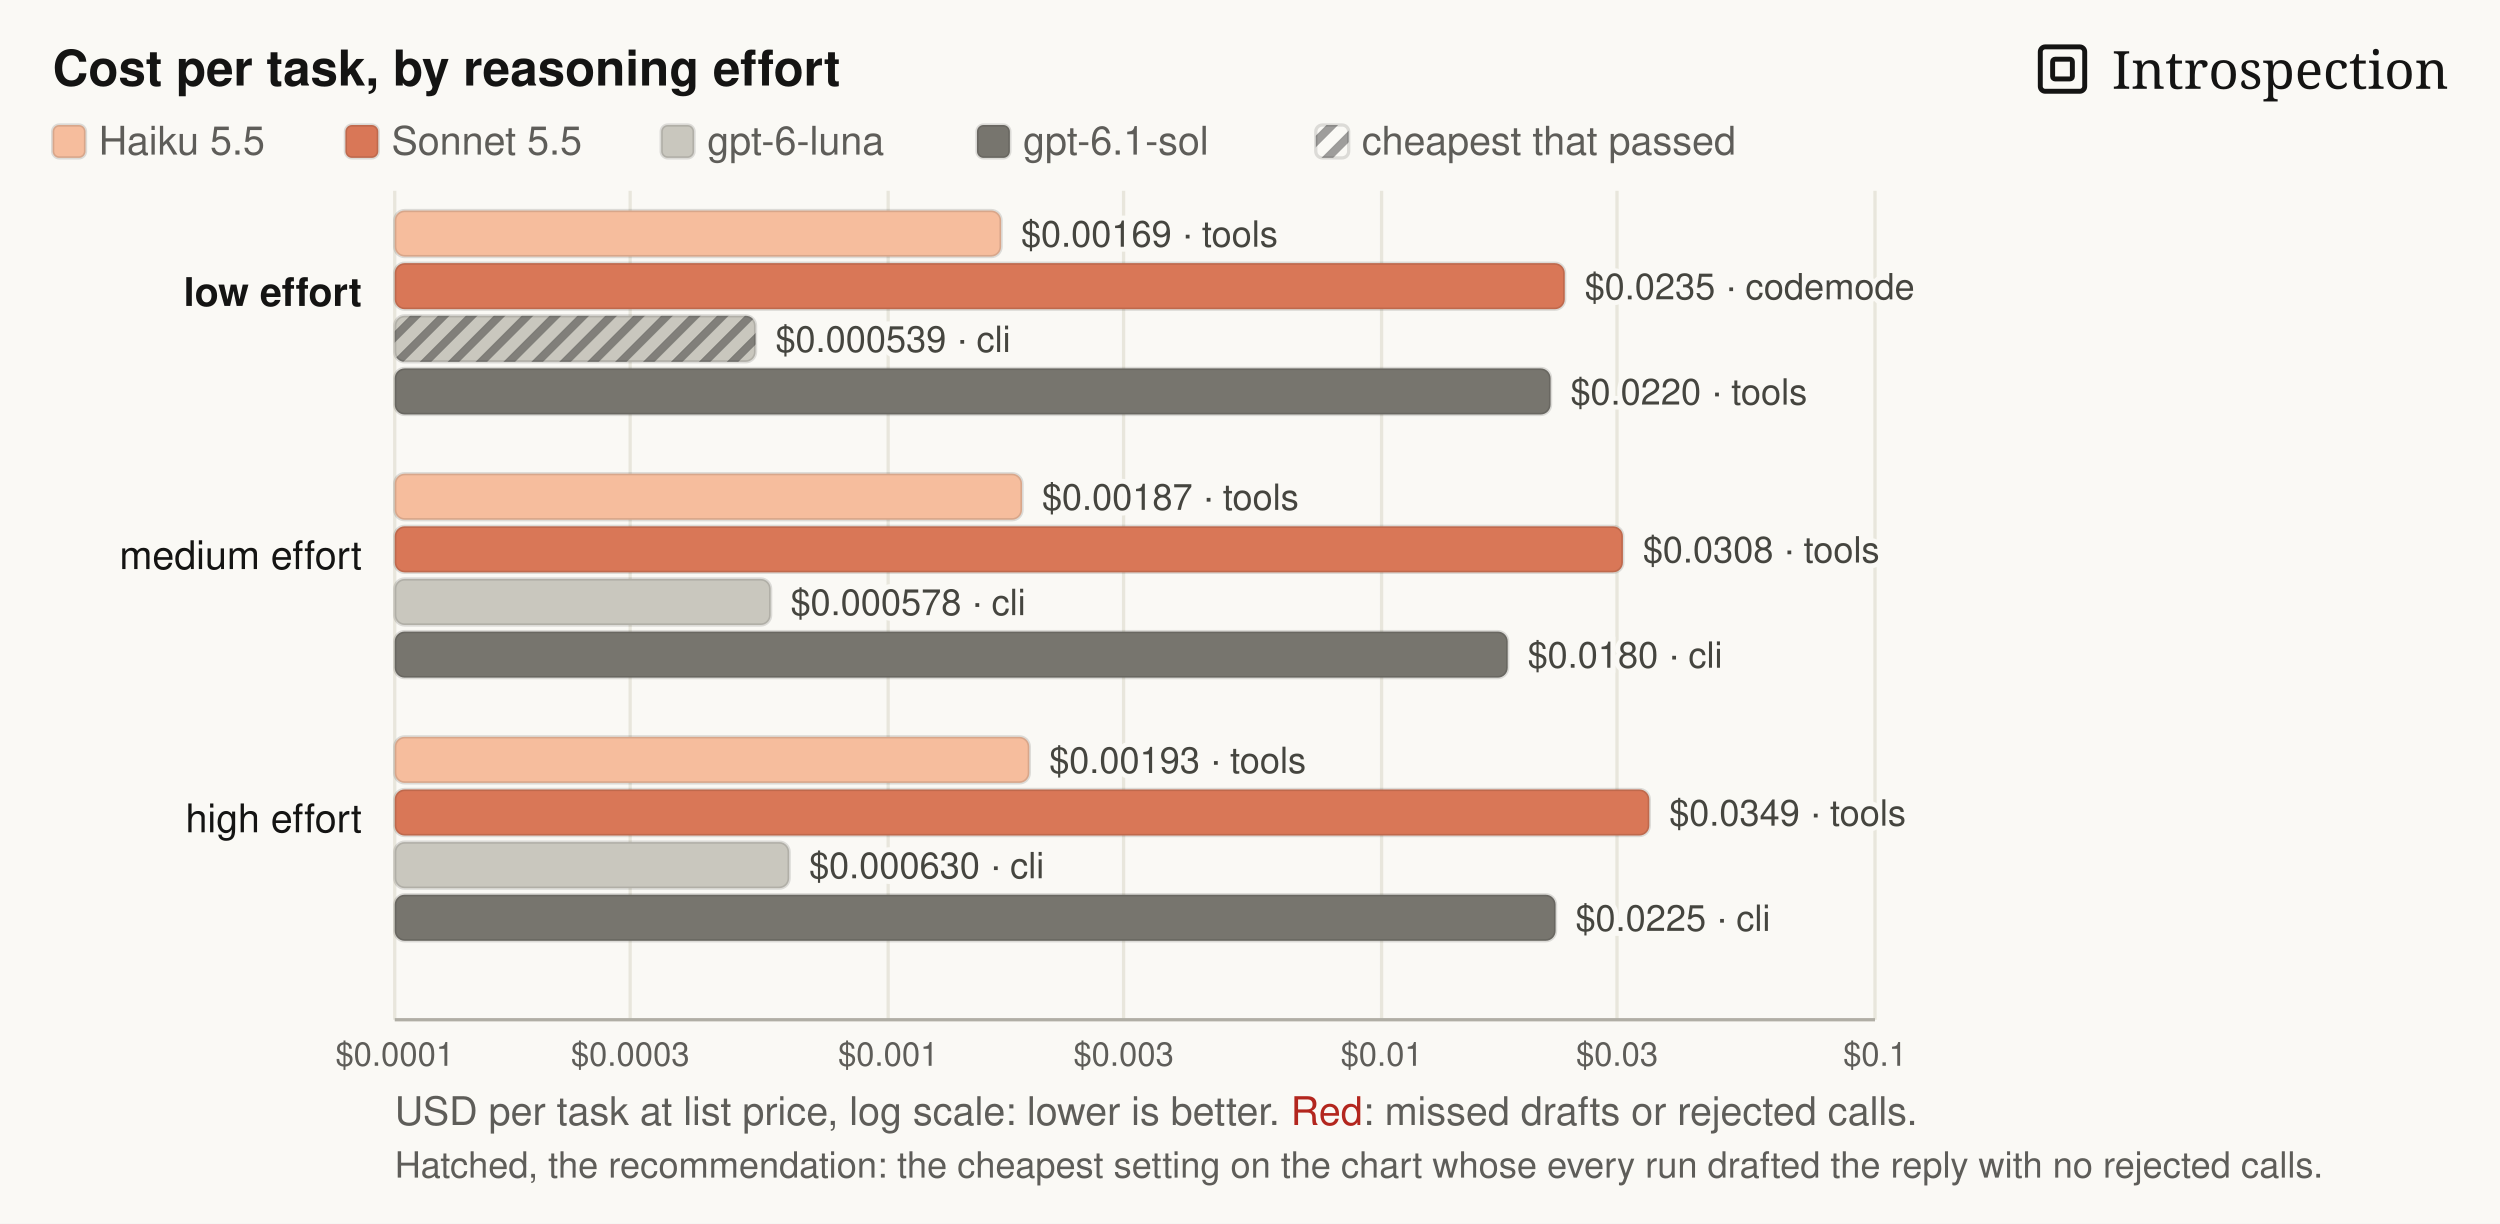
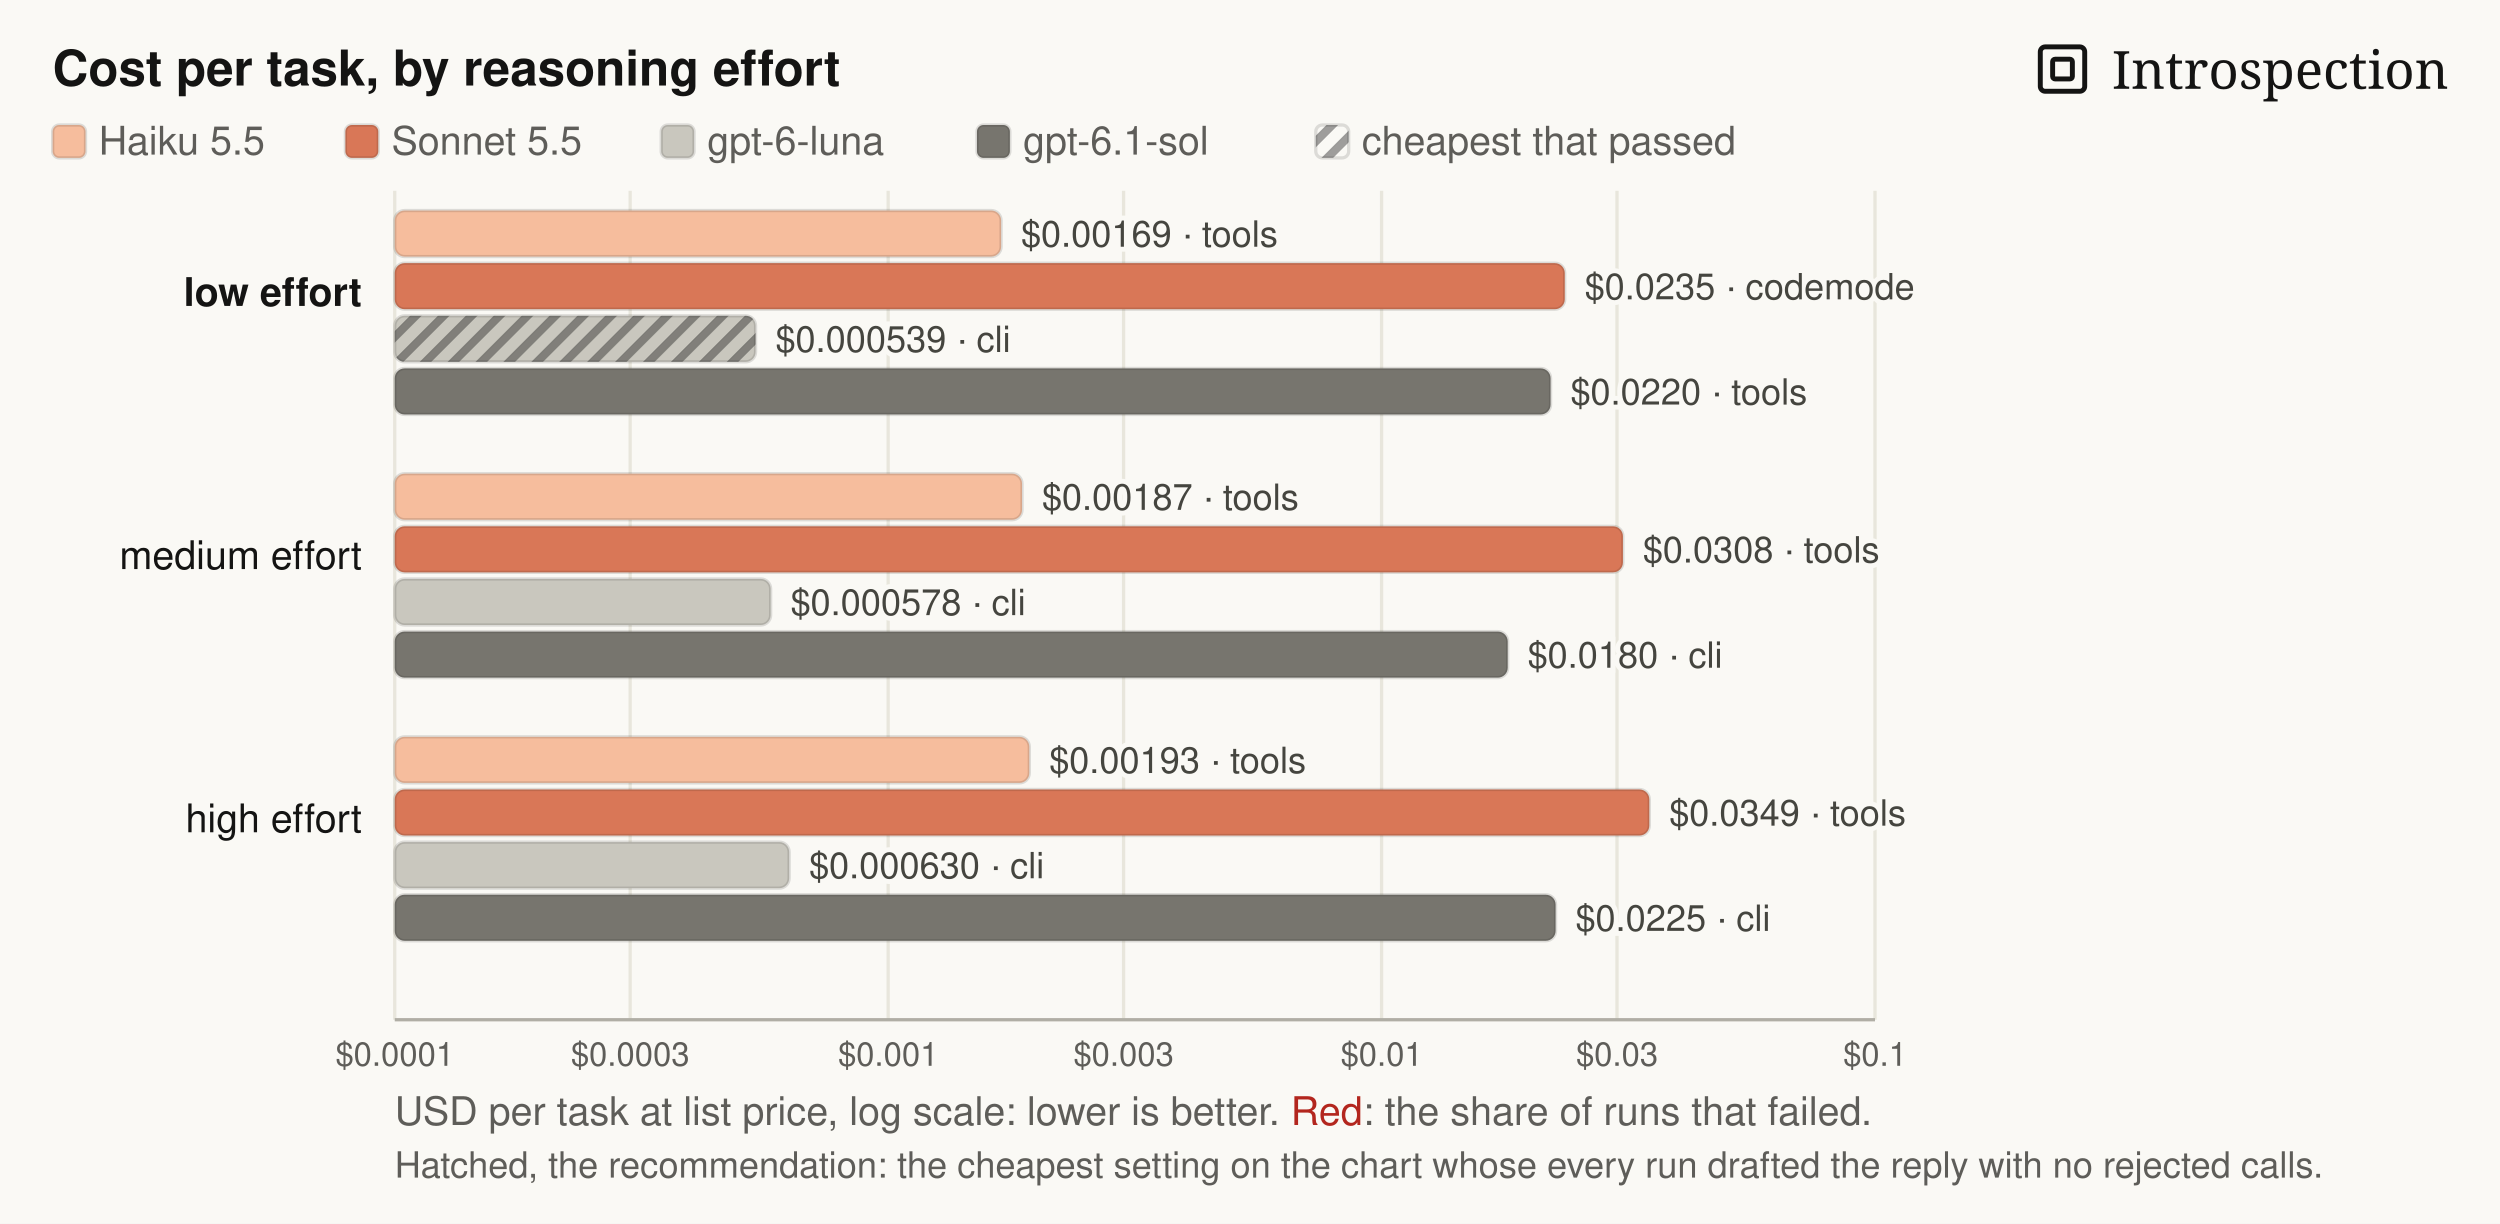
<svg xmlns="http://www.w3.org/2000/svg" width="760" height="372" viewBox="0 0 760 372" font-family="-apple-system, Segoe UI, Helvetica, Arial, sans-serif">
  <defs>
    <pattern id="win-light" patternUnits="userSpaceOnUse" width="6" height="6" patternTransform="rotate(45)">
      <rect width="2.5" height="6" fill="#141413" opacity="0.4" />
    </pattern>
    <pattern id="win-dark" patternUnits="userSpaceOnUse" width="6" height="6" patternTransform="rotate(45)">
      <rect width="2.5" height="6" fill="#ffffff" opacity="0.6" />
    </pattern>
  </defs>
  <rect width="760" height="372" fill="#faf9f5" />
  <text x="16" y="26" font-size="15" font-weight="600" fill="#141413">Cost per task, by reasoning effort</text>
  <g transform="translate(618 12) scale(0.75)" fill="none" stroke="#141413" stroke-width="2" stroke-linecap="round" stroke-linejoin="round">
    <rect x="3" y="3" width="18" height="18" rx="2" />
    <rect x="8" y="8" width="8" height="8" rx="1" />
  </g>
  <text x="642" y="27" font-size="16" font-family="Georgia, serif" fill="#141413">Introspection</text>
  <rect x="16" y="38" width="10" height="10" rx="2" fill="#f6bd9d" stroke="#0000001f" />
  <text x="30" y="47" font-size="12" fill="#5e5d59">Haiku 5.5</text>
  <rect x="105" y="38" width="10" height="10" rx="2" fill="#d97757" stroke="#0000001f" />
  <text x="119" y="47" font-size="12" fill="#5e5d59">Sonnet 5.5</text>
  <rect x="201" y="38" width="10" height="10" rx="2" fill="#c9c7be" stroke="#0000001f" />
  <text x="215" y="47" font-size="12" fill="#5e5d59">gpt-6-luna</text>
  <rect x="297" y="38" width="10" height="10" rx="2" fill="#77756e" stroke="#0000001f" />
  <text x="311" y="47" font-size="12" fill="#5e5d59">gpt-6.1-sol</text>
  <rect x="400" y="38" width="10" height="10" rx="2" fill="url(#win-light)" stroke="#0000001f" />
  <text x="414" y="47" font-size="12" fill="#5e5d59">cheapest that passed</text>
  <line x1="120" y1="58" x2="120" y2="310" stroke="#e8e6dc" />
  <text x="120" y="324" font-size="10" text-anchor="middle" fill="#5e5d59">$0.0001</text>
  <line x1="191.568" y1="58" x2="191.568" y2="310" stroke="#e8e6dc" />
  <text x="191.568" y="324" font-size="10" text-anchor="middle" fill="#5e5d59">$0.0003</text>
  <line x1="270" y1="58" x2="270" y2="310" stroke="#e8e6dc" />
  <text x="270" y="324" font-size="10" text-anchor="middle" fill="#5e5d59">$0.001</text>
  <line x1="341.568" y1="58" x2="341.568" y2="310" stroke="#e8e6dc" />
  <text x="341.568" y="324" font-size="10" text-anchor="middle" fill="#5e5d59">$0.003</text>
  <line x1="420" y1="58" x2="420" y2="310" stroke="#e8e6dc" />
  <text x="420" y="324" font-size="10" text-anchor="middle" fill="#5e5d59">$0.01</text>
  <line x1="491.568" y1="58" x2="491.568" y2="310" stroke="#e8e6dc" />
  <text x="491.568" y="324" font-size="10" text-anchor="middle" fill="#5e5d59">$0.03</text>
  <line x1="570" y1="58" x2="570" y2="310" stroke="#e8e6dc" />
  <text x="570" y="324" font-size="10" text-anchor="middle" fill="#5e5d59">$0.1</text>
  <line x1="120" y1="310" x2="570" y2="310" stroke="#b0aea5" />
  <text x="110" y="93" font-size="12" text-anchor="end" fill="#141413" font-weight="600">low effort</text>
  <rect x="120" y="64" width="184.336" height="14" rx="3" fill="#f6bd9d" stroke="#0000001f" />
  <text x="310.336" y="75" font-size="11" stroke="#faf9f5" stroke-width="3" paint-order="stroke" fill="#45453f">$0.00169 · tools</text>
  <rect x="120" y="80" width="355.684" height="14" rx="3" fill="#d97757" stroke="#0000001f" />
  <text x="481.684" y="91" font-size="11" stroke="#faf9f5" stroke-width="3" paint-order="stroke" fill="#45453f">$0.0235 · codemode</text>
  <rect x="120" y="96" width="109.695" height="14" rx="3" fill="#c9c7be" stroke="#0000001f" />
  <rect x="120" y="96" width="109.695" height="14" rx="3" fill="url(#win-light)" />
  <text x="235.695" y="107" font-size="11" stroke="#faf9f5" stroke-width="3" paint-order="stroke" fill="#45453f">$0.000539 · cli</text>
  <rect x="120" y="112" width="351.374" height="14" rx="3" fill="#77756e" stroke="#0000001f" />
  <text x="477.374" y="123" font-size="11" stroke="#faf9f5" stroke-width="3" paint-order="stroke" fill="#45453f">$0.0220 · tools</text>
  <text x="110" y="173" font-size="12" text-anchor="end" fill="#141413" font-weight="400">medium effort</text>
  <rect x="120" y="144" width="190.695" height="14" rx="3" fill="#f6bd9d" stroke="#0000001f" />
  <text x="316.695" y="155" font-size="11" stroke="#faf9f5" stroke-width="3" paint-order="stroke" fill="#45453f">$0.00187 · tools</text>
  <rect x="120" y="160" width="373.366" height="14" rx="3" fill="#d97757" stroke="#0000001f" />
  <text x="499.366" y="171" font-size="11" stroke="#faf9f5" stroke-width="3" paint-order="stroke" fill="#45453f">$0.0308 · tools</text>
  <rect x="120" y="176" width="114.278" height="14" rx="3" fill="#c9c7be" stroke="#0000001f" />
  <text x="240.278" y="187" font-size="11" stroke="#faf9f5" stroke-width="3" paint-order="stroke" fill="#45453f">$0.000578 · cli</text>
  <rect x="120" y="192" width="338.339" height="14" rx="3" fill="#77756e" stroke="#0000001f" />
  <text x="464.339" y="203" font-size="11" stroke="#faf9f5" stroke-width="3" paint-order="stroke" fill="#45453f">$0.0180 · cli</text>
  <text x="110" y="253" font-size="12" text-anchor="end" fill="#141413" font-weight="400">high effort</text>
  <rect x="120" y="224" width="192.911" height="14" rx="3" fill="#f6bd9d" stroke="#0000001f" />
  <text x="318.911" y="235" font-size="11" stroke="#faf9f5" stroke-width="3" paint-order="stroke" fill="#45453f">$0.00193 · tools</text>
  <rect x="120" y="240" width="381.392" height="14" rx="3" fill="#d97757" stroke="#0000001f" />
  <text x="507.392" y="251" font-size="11" stroke="#faf9f5" stroke-width="3" paint-order="stroke" fill="#45453f">$0.0349 · tools</text>
  <rect x="120" y="256" width="119.905" height="14" rx="3" fill="#c9c7be" stroke="#0000001f" />
  <text x="245.905" y="267" font-size="11" stroke="#faf9f5" stroke-width="3" paint-order="stroke" fill="#45453f">$0.000630 · cli</text>
  <rect x="120" y="272" width="352.899" height="14" rx="3" fill="#77756e" stroke="#0000001f" />
  <text x="478.899" y="283" font-size="11" stroke="#faf9f5" stroke-width="3" paint-order="stroke" fill="#45453f">$0.0225 · cli</text>
-   <text x="120" y="342" font-size="12" fill="#5e5d59">USD per task at list price, log scale: lower is better. <tspan fill="#b3261e">Red</tspan>: missed drafts or rejected calls.</text>
+   <text x="120" y="342" font-size="12" fill="#5e5d59">USD per task at list price, log scale: lower is better. <tspan fill="#b3261e">Red</tspan>: the share of runs that failed.</text>
  <text x="120" y="358" font-size="11" fill="#5e5d59">Hatched, the recommendation: the cheapest setting on the chart whose every run drafted the reply with no rejected calls.</text>
</svg>
